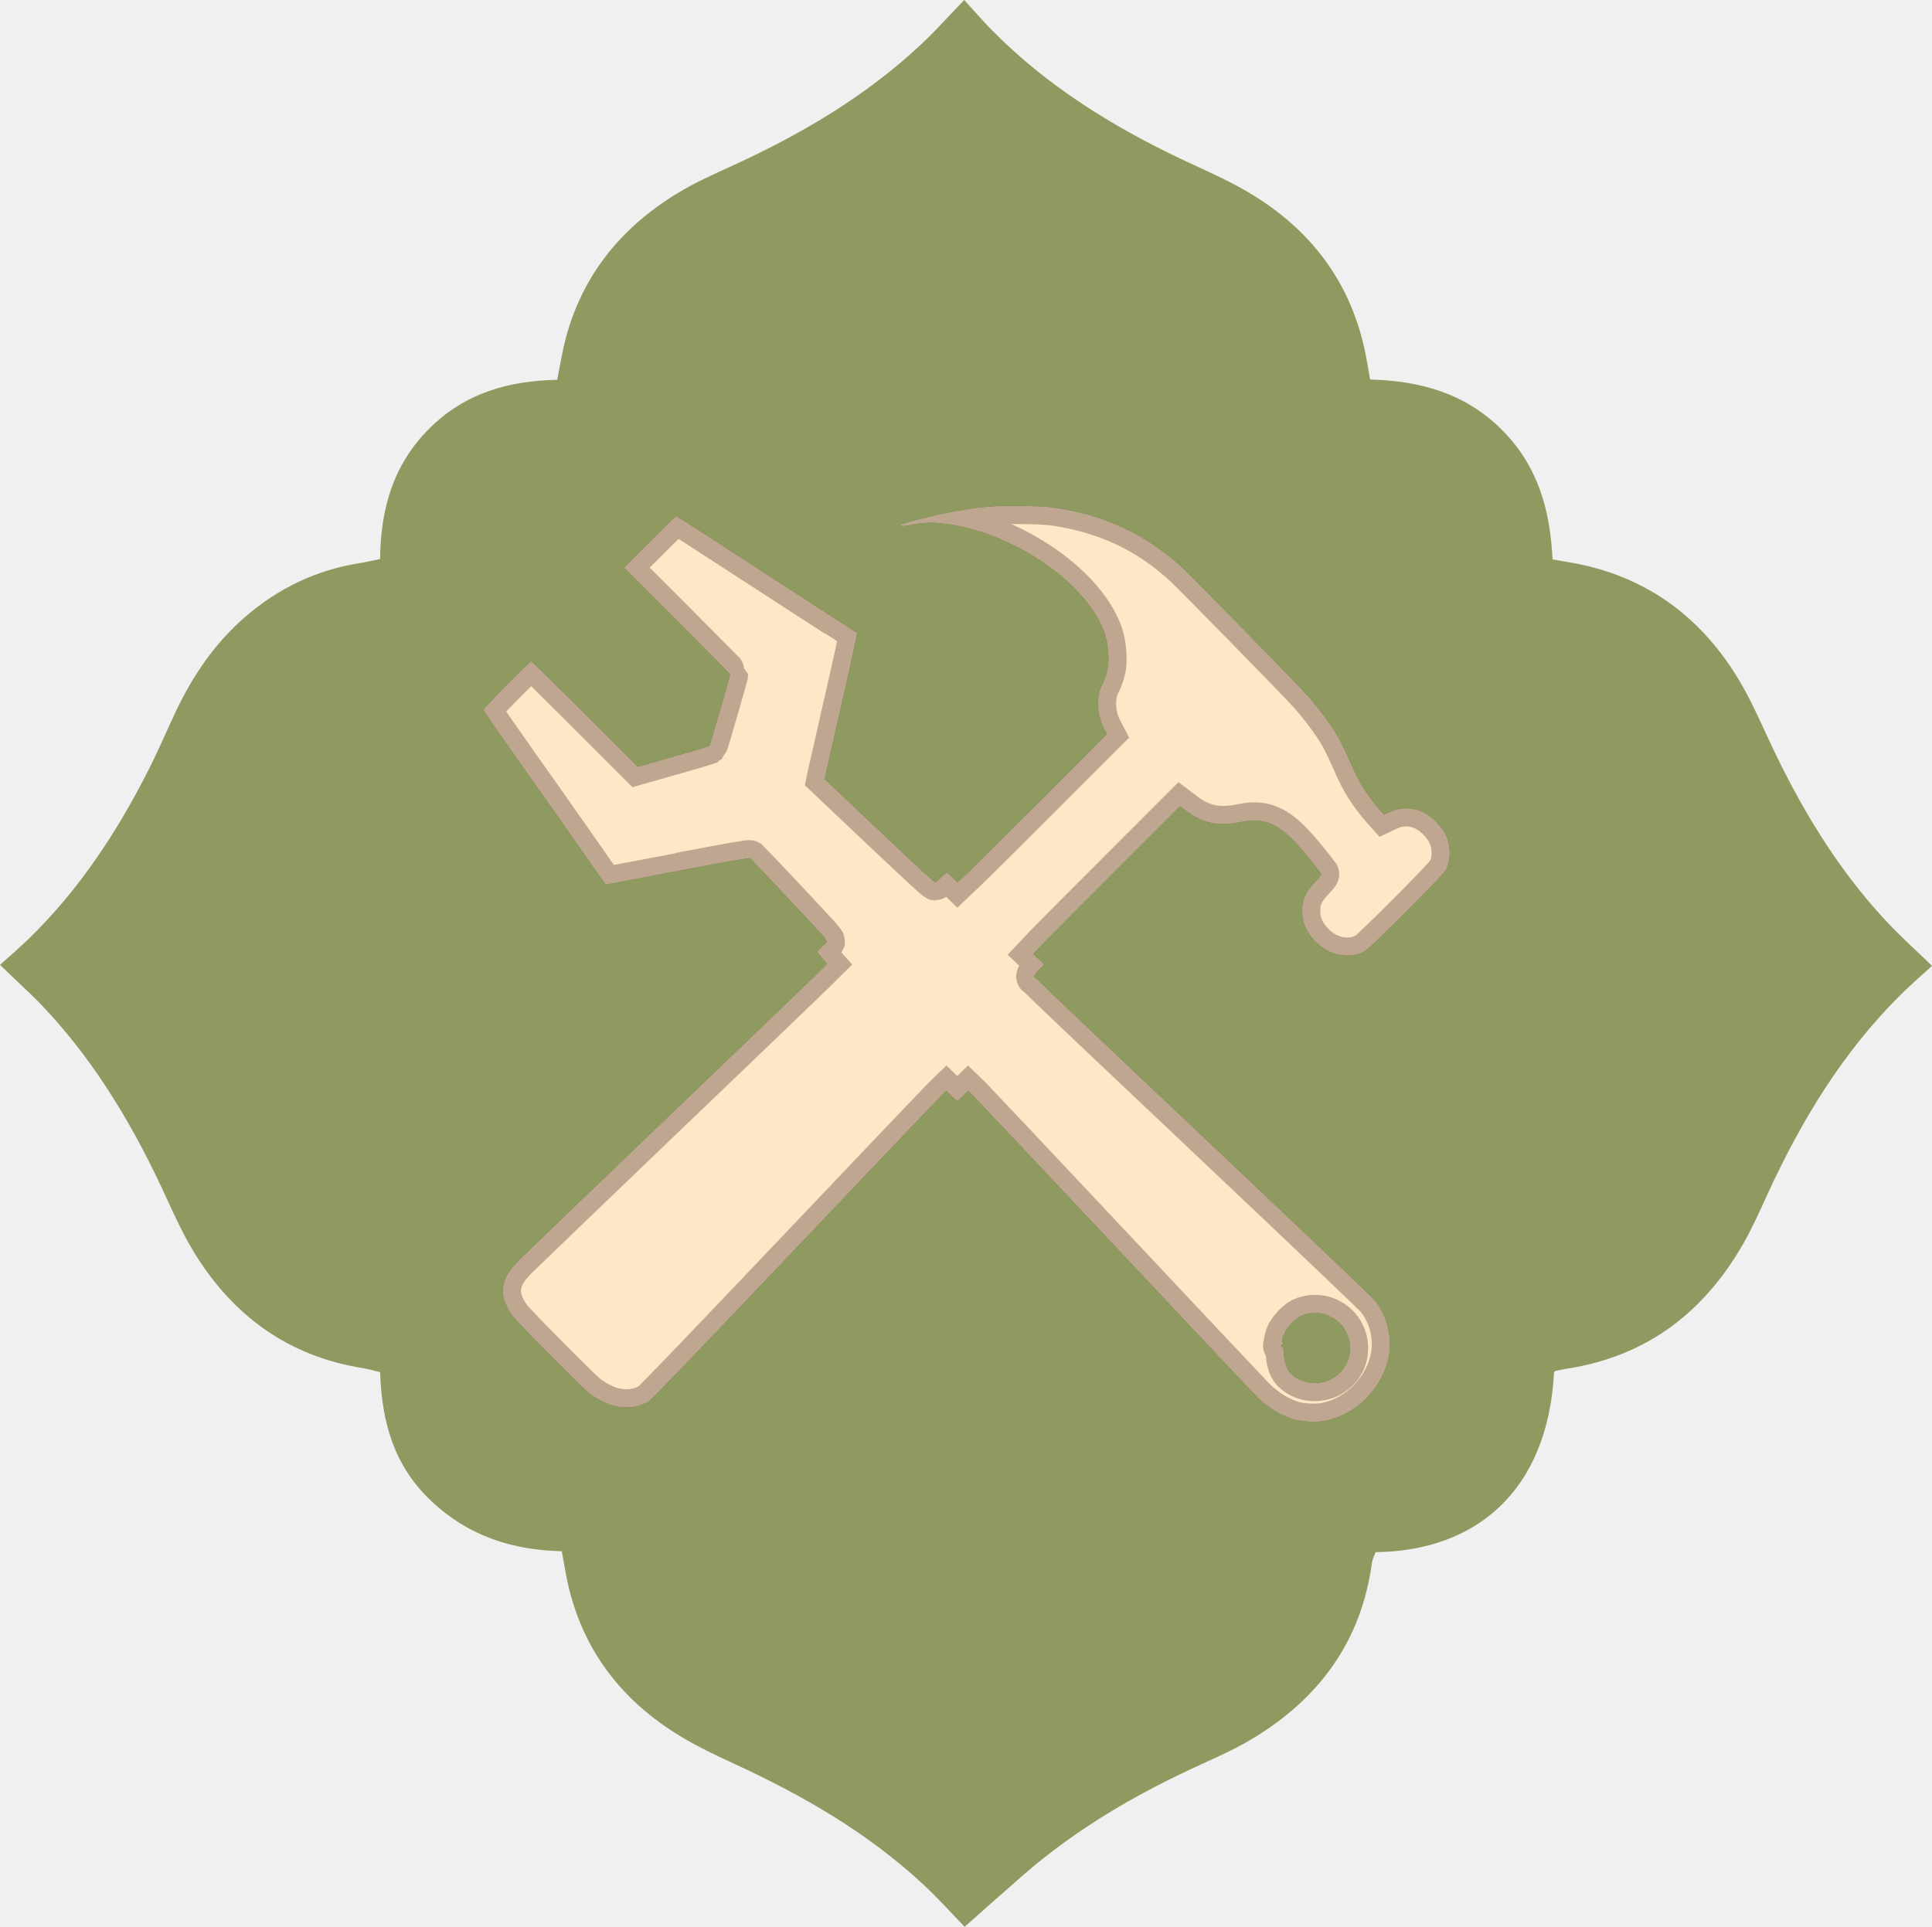
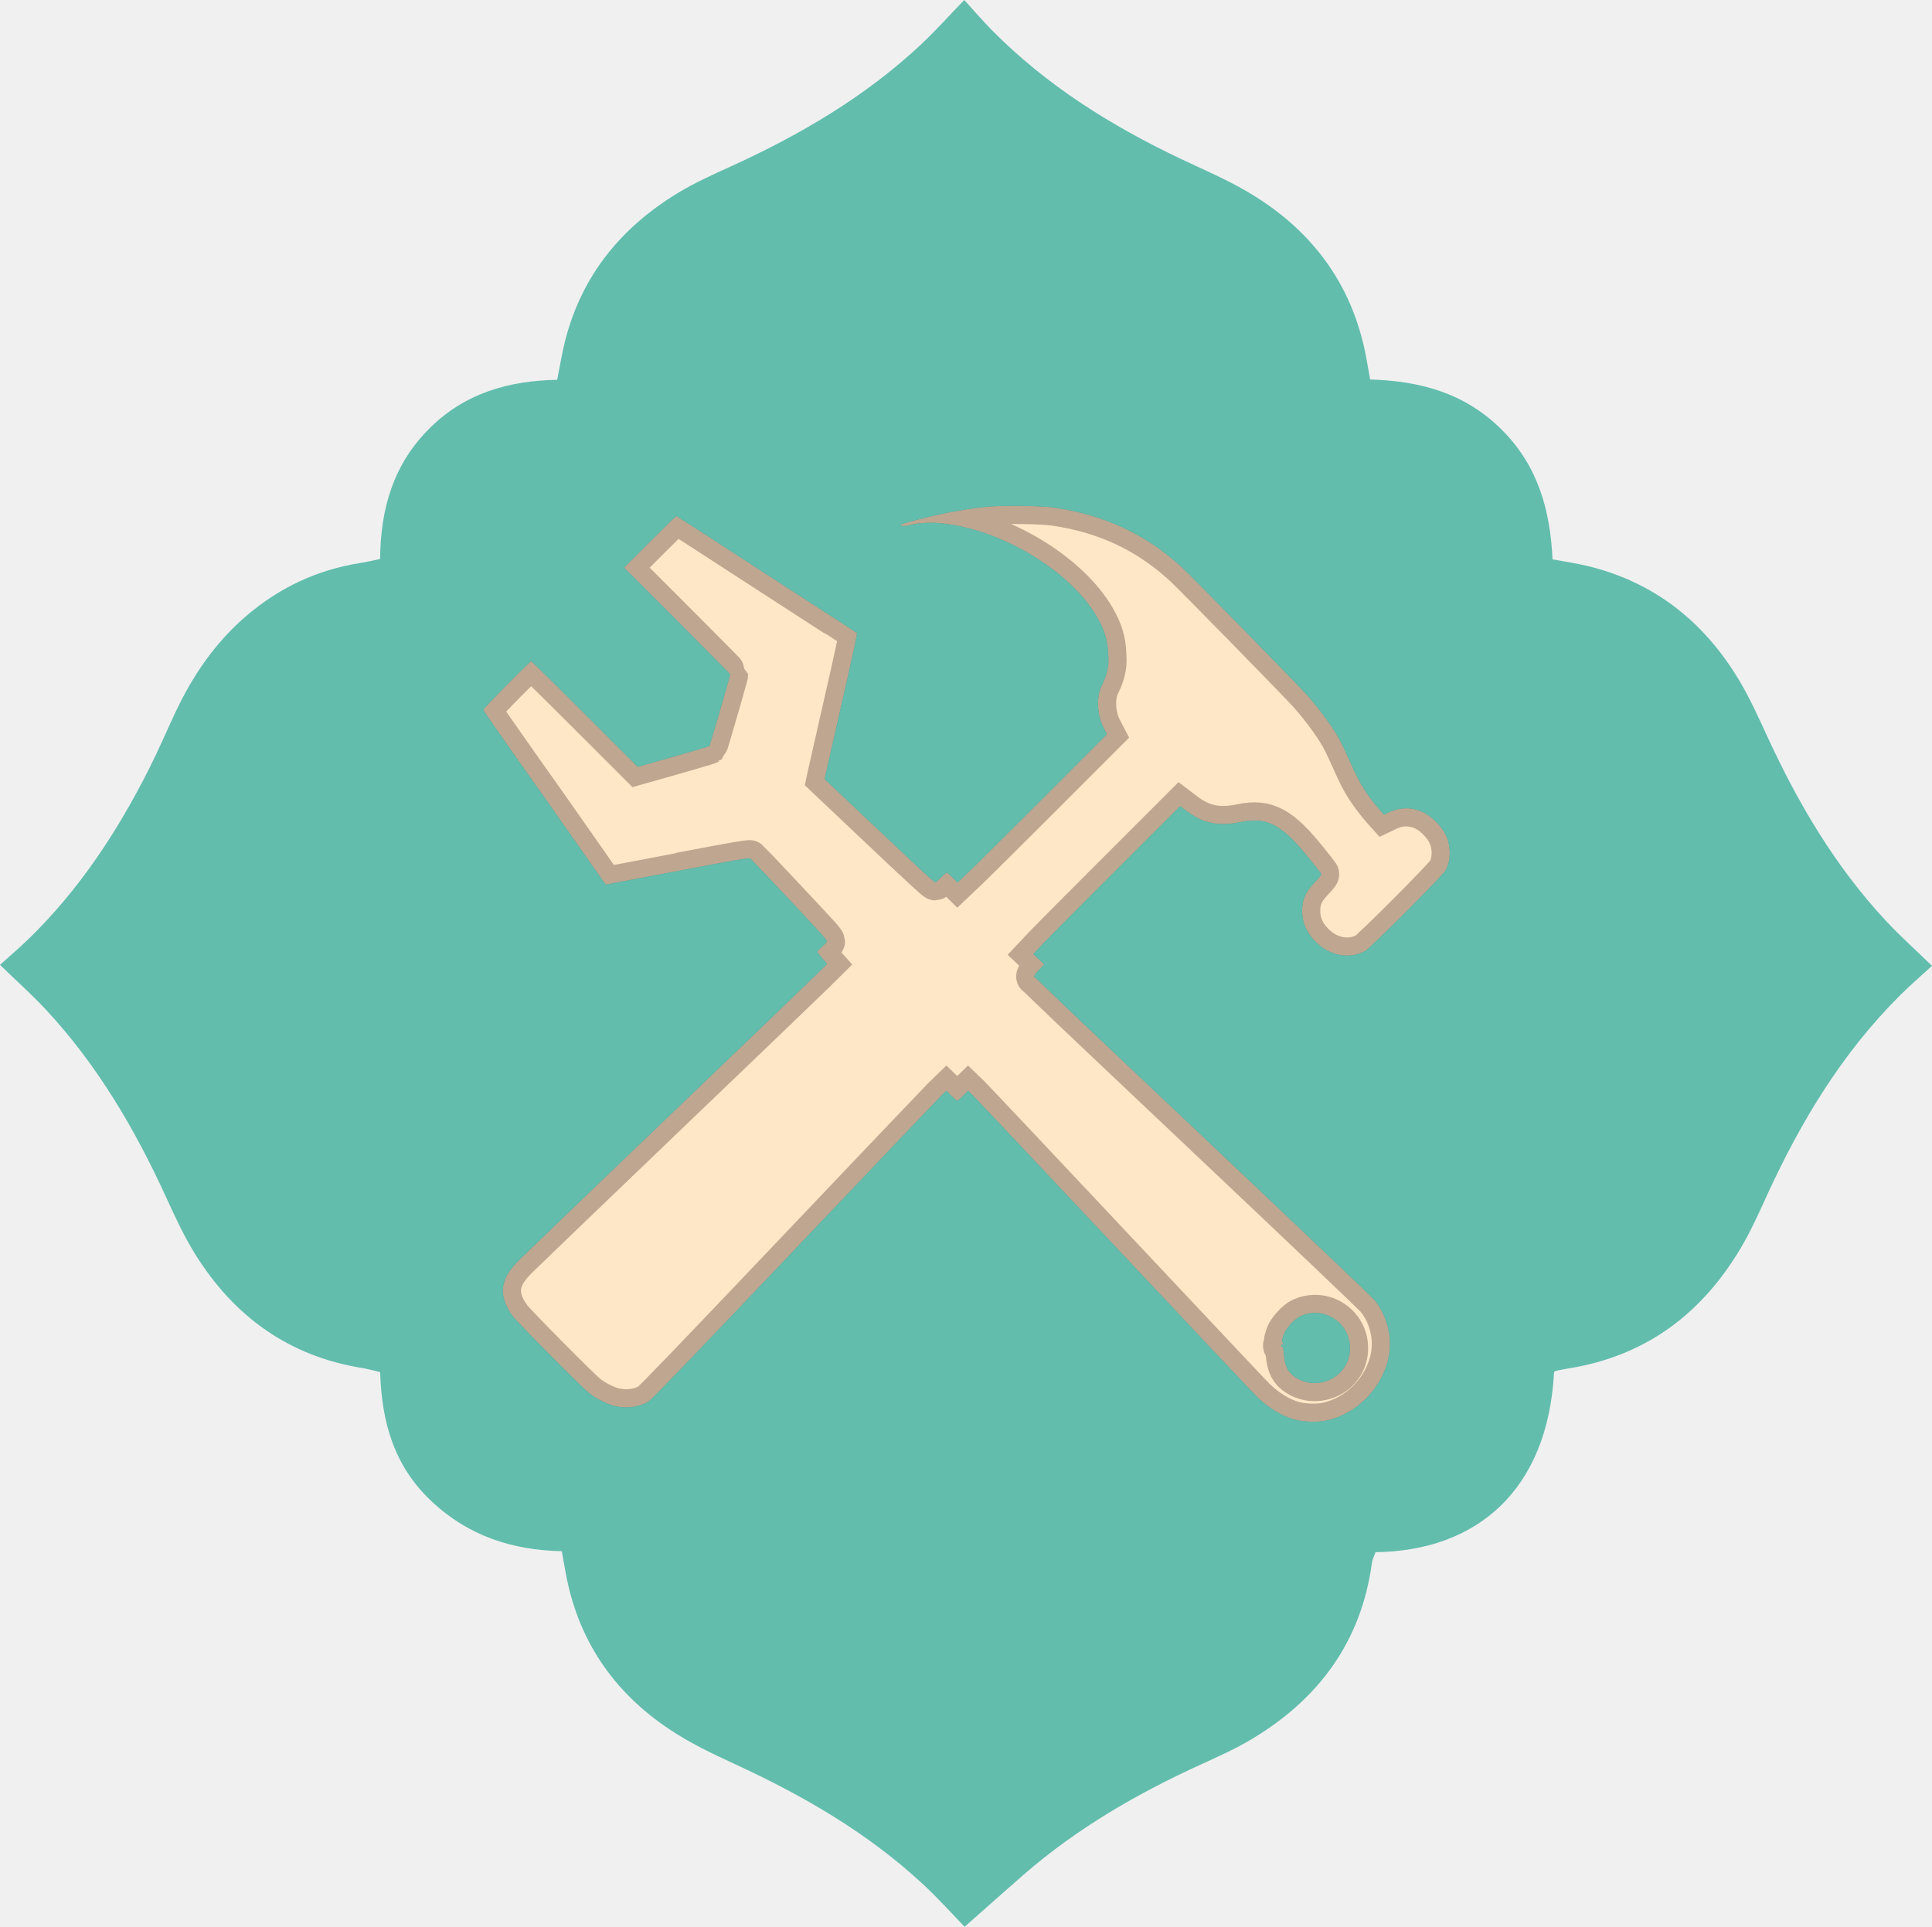
<svg xmlns="http://www.w3.org/2000/svg" width="3193" height="3185" viewBox="0 0 3193 3185" fill="none">
-   <path d="M628.163 924.111C629.029 840.051 650.28 767.167 710.255 707.664C769.207 649.262 841.696 629.271 920.876 627.854C925.756 603.455 929.062 582.125 934.492 561.267C962.355 454.067 1027.6 375.044 1121.11 318.531C1148.26 302.081 1177.54 288.858 1206.51 275.714C1321.26 223.531 1429.09 160.564 1521.65 73.985C1546.36 50.924 1568.87 25.501 1593.59 0C1609.49 17.395 1624.2 34.632 1640.1 50.688C1730.22 141.753 1837.11 208.34 1952.18 262.963C1988.15 280.043 2025.06 295.706 2059.38 315.619C2160.67 374.414 2228.76 459.34 2254.73 575.198C2258.43 591.648 2260.87 608.335 2264.41 627.303C2347.53 629.664 2421.59 649.892 2482.27 710.655C2542.17 770.552 2562 843.671 2565.86 924.662C2585.93 928.361 2603.88 930.88 2621.43 935.051C2733.03 961.419 2815.83 1027.06 2874.08 1124.19C2892.18 1154.33 2906.66 1186.76 2921.46 1218.79C2972.3 1329.06 3033.54 1432.64 3116.73 1522.06C3140.58 1547.64 3166.79 1571.01 3193 1596.51C3174.9 1613.12 3156.95 1628.63 3140.19 1645.31C3045.19 1739.84 2977.03 1852.39 2921.46 1973.29C2909.1 2000.13 2897.14 2027.36 2882.66 2053.1C2817.88 2167.7 2723.27 2241.37 2590.97 2262.23C2584.2 2263.25 2577.51 2264.75 2570.82 2266.16C2569.87 2266.4 2569.17 2267.58 2568.38 2268.29C2557.99 2464.74 2439.22 2563.84 2273.3 2565.72C2271.42 2571.31 2268.19 2577.3 2267.32 2583.67C2249.61 2713.85 2179.49 2808.46 2068.67 2874.81C2042.38 2890.55 2014.2 2903.22 1986.26 2915.98C1879.93 2964.3 1779.65 3022.31 1691.26 3099.29C1658.68 3127.62 1626.57 3156.43 1594.22 3185C1575.09 3165.32 1551.72 3139.03 1526.06 3115.19C1434.13 3029.63 1326.93 2967.84 1213.51 2915.58C1177.38 2898.97 1141.1 2881.58 1108.12 2859.7C1013.28 2797.05 954.012 2709.6 934.335 2596.66C932.603 2586.66 930.714 2576.74 928.432 2564.15C846.97 2562.34 774.795 2539.28 713.64 2482.06C651.303 2423.74 630.839 2351.09 628.242 2268.13C617.931 2265.77 608.408 2262.94 598.727 2261.36C477.281 2241.76 386.847 2176.28 322.7 2073.33C304.125 2043.5 289.25 2011.23 274.61 1979.19C223.135 1866.64 161.193 1760.86 76.582 1669.71C52.813 1644.05 26.524 1620.76 0 1594.94C16.371 1580.14 32.663 1566.29 47.933 1551.41C131.363 1470.19 194.171 1374.24 246.354 1270.9C261.702 1240.44 275.161 1208.96 289.643 1178.02C318.056 1117.58 354.813 1063.19 405.815 1019.19C460.595 971.966 523.483 941.899 595.185 930.723C605.26 929.148 615.177 926.708 628.321 924.032L628.163 924.111Z" fill="#8E9A60" />
+   <path d="M628.163 924.111C629.029 840.051 650.28 767.167 710.255 707.664C769.207 649.262 841.696 629.271 920.876 627.854C925.756 603.455 929.062 582.125 934.492 561.267C962.355 454.067 1027.6 375.044 1121.11 318.531C1148.26 302.081 1177.54 288.858 1206.51 275.714C1321.26 223.531 1429.09 160.564 1521.65 73.985C1546.36 50.924 1568.87 25.501 1593.59 0C1609.49 17.395 1624.2 34.632 1640.1 50.688C1730.22 141.753 1837.11 208.34 1952.18 262.963C1988.15 280.043 2025.06 295.706 2059.38 315.619C2160.67 374.414 2228.76 459.34 2254.73 575.198C2258.43 591.648 2260.87 608.335 2264.41 627.303C2347.53 629.664 2421.59 649.892 2482.27 710.655C2542.17 770.552 2562 843.671 2565.86 924.662C2585.93 928.361 2603.88 930.88 2621.43 935.051C2733.03 961.419 2815.83 1027.06 2874.08 1124.19C2892.18 1154.33 2906.66 1186.76 2921.46 1218.79C2972.3 1329.06 3033.54 1432.64 3116.73 1522.06C3140.58 1547.64 3166.79 1571.01 3193 1596.51C3174.9 1613.12 3156.95 1628.63 3140.19 1645.31C3045.19 1739.84 2977.03 1852.39 2921.46 1973.29C2909.1 2000.13 2897.14 2027.36 2882.66 2053.1C2817.88 2167.7 2723.27 2241.37 2590.97 2262.23C2584.2 2263.25 2577.51 2264.75 2570.82 2266.16C2569.87 2266.4 2569.17 2267.58 2568.38 2268.29C2557.99 2464.74 2439.22 2563.84 2273.3 2565.72C2271.42 2571.31 2268.19 2577.3 2267.32 2583.67C2249.61 2713.85 2179.49 2808.46 2068.67 2874.81C2042.38 2890.55 2014.2 2903.22 1986.26 2915.98C1879.93 2964.3 1779.65 3022.31 1691.26 3099.29C1658.68 3127.62 1626.57 3156.43 1594.22 3185C1575.09 3165.32 1551.72 3139.03 1526.06 3115.19C1434.13 3029.63 1326.93 2967.84 1213.51 2915.58C1177.38 2898.97 1141.1 2881.58 1108.12 2859.7C1013.28 2797.05 954.012 2709.6 934.335 2596.66C932.603 2586.66 930.714 2576.74 928.432 2564.15C846.97 2562.34 774.795 2539.28 713.64 2482.06C651.303 2423.74 630.839 2351.09 628.242 2268.13C617.931 2265.77 608.408 2262.94 598.727 2261.36C477.281 2241.76 386.847 2176.28 322.7 2073.33C304.125 2043.5 289.25 2011.23 274.61 1979.19C223.135 1866.64 161.193 1760.86 76.582 1669.71C52.813 1644.05 26.524 1620.76 0 1594.94C16.371 1580.14 32.663 1566.29 47.933 1551.41C131.363 1470.19 194.171 1374.24 246.354 1270.9C261.702 1240.44 275.161 1208.96 289.643 1178.02C318.056 1117.58 354.813 1063.19 405.815 1019.19C460.595 971.966 523.483 941.899 595.185 930.723C605.26 929.148 615.177 926.708 628.321 924.032L628.163 924.111Z" fill="#62BDAD" />
  <mask id="path-2-inside-1_606_232" fill="white">
    <path d="M1630.67 837.666C1587.73 842.066 1542.67 851.132 1493.73 865.266C1482.27 868.466 1490.53 871.399 1502.27 868.332C1516.53 864.466 1536.53 863.266 1554.67 864.999C1653.87 874.199 1769.33 943.666 1813.33 1020.47C1825.73 1042.2 1830.67 1058.73 1831.6 1081.67C1832.27 1096.6 1831.87 1100.73 1829.47 1110.33C1828 1116.6 1824.8 1125.13 1822.67 1129.4C1816.93 1140.2 1814.67 1150.33 1814.67 1163.8C1814.67 1177.93 1818.27 1192.73 1824.67 1204.73L1829.33 1213.67L1724.4 1318.73C1666.53 1376.6 1611.07 1431.67 1600.93 1441.27L1582.53 1458.73L1574.27 1450.6C1569.6 1446.07 1565.33 1442.33 1564.53 1442.33C1563.87 1442.33 1559.73 1445.93 1555.33 1450.33C1550.93 1454.73 1546.67 1458.33 1545.73 1458.33C1543.73 1458.33 1525.87 1441.93 1435.07 1356.07L1362.93 1287.8L1364.13 1282.07C1368.8 1261.53 1389.2 1171.13 1402.13 1114.47C1410.53 1077.53 1416.93 1046.87 1416.4 1046.33C1415.87 1045.8 1364.4 1012.33 1302 972.066C1239.73 931.666 1172.93 888.466 1153.6 875.799C1134.27 863.266 1118 852.999 1117.6 852.999C1117.07 852.999 1097.47 872.199 1074 895.666L1031.33 938.332L1119.07 1026.07C1167.2 1074.2 1206.67 1114.2 1206.67 1114.73C1206.67 1117 1173.33 1232.2 1172.4 1233.13C1171.73 1233.67 1144.93 1241.67 1112.67 1250.87L1054 1267.53L966.667 1180.2C918.667 1132.2 878.667 1093 878 1093C875.734 1093 798.667 1170.87 798.667 1173.27C798.667 1174.47 824 1211 854.8 1254.6C885.734 1298.07 931.067 1362.6 955.734 1397.93C980.267 1433.4 1000.8 1462.33 1001.2 1462.33C1001.6 1462.33 1055.07 1452.2 1120 1439.8C1209.87 1422.73 1238.4 1417.67 1239.87 1418.87C1242 1420.47 1337.73 1522.33 1355.73 1542.07C1361.73 1548.73 1366.67 1555 1366.67 1555.93C1366.67 1556.87 1363.07 1560.87 1358.67 1564.73C1354.27 1568.6 1350.67 1572.47 1350.67 1573.27C1350.67 1574.07 1354.4 1578.87 1358.8 1583.93L1367.07 1593.13L1349.87 1610.2C1340.4 1619.53 1228.93 1726.73 1102 1848.2C975.067 1969.8 865.067 2075.67 857.334 2083.4C841.6 2099.4 834.667 2110.73 831.867 2124.73C828.8 2140.47 834.134 2157.8 847.467 2175.67C855.467 2186.47 959.867 2291.8 973.067 2302.47C984.4 2311.67 1003.6 2321.4 1016 2324.2C1036.27 2329 1057.47 2325.93 1072.67 2316.07C1078.13 2312.33 1144.53 2243.4 1313.33 2065.67C1441.47 1930.73 1550.27 1816.47 1555.2 1811.67L1564 1803.13L1572.4 1811.4C1576.93 1815.93 1581.33 1819.67 1582 1819.67C1582.67 1819.67 1587.07 1815.93 1591.6 1811.4L1600 1803.13L1607.47 1810.33C1611.6 1814.33 1717.33 1926.6 1842.4 2059.67C1967.47 2192.73 2073.33 2305.27 2077.87 2309.53C2096.4 2327.4 2117.87 2340.47 2138.67 2346.33C2153.07 2350.47 2176.13 2351.4 2190.67 2348.47C2242.67 2337.93 2285.87 2293.53 2295.47 2241C2301.2 2209 2292.13 2173.8 2271.47 2148.73C2267.33 2143.8 2149.07 2031.13 2008.4 1898.2C1867.73 1765.27 1743.47 1647.53 1732.27 1636.47C1721.07 1625.4 1711.33 1616.07 1710.67 1615.93C1707.6 1614.87 1709.87 1610.47 1717.73 1602.6L1726 1594.07L1716.8 1585.53L1707.73 1577L1725.07 1558.6C1734.67 1548.6 1789.33 1493.53 1846.53 1436.47L1950.4 1332.6L1960.27 1340.07C1987.87 1361.13 2014 1366.6 2050.8 1358.87C2094.4 1349.8 2118.93 1363.13 2165.07 1420.87C2174.13 1432.07 2182.13 1442.33 2182.93 1443.67C2184.27 1445.8 2182.93 1447.8 2173.2 1458.07C2157.2 1475.13 2152.13 1486.47 2152 1505.53C2152 1525.13 2159.2 1541.67 2174.67 1557.13C2197.87 1580.2 2230.13 1586.2 2256 1572.2C2264.8 1567.4 2385.33 1446.47 2389.47 1438.33C2393.87 1429.53 2396 1420.2 2396 1409.67C2396 1390.07 2388.93 1373.93 2373.33 1358.2C2351.33 1335.93 2322.53 1330.07 2296.27 1342.33L2287.33 1346.6L2281.47 1340.07C2273.6 1331.4 2261.73 1315.8 2254.27 1304.07C2246.67 1292.33 2241.6 1282.33 2230 1256.33C2225.07 1245.27 2218.67 1231.53 2215.6 1225.67C2204.93 1205.13 2185.2 1177.67 2161.47 1150.33C2147.73 1134.6 1972.4 955.399 1954.27 938.599C1894.27 883.132 1825.07 850.866 1741.2 838.866C1720 835.932 1654.8 835.266 1630.67 837.666ZM2190.8 2173C2218.4 2182.33 2234.4 2208.2 2230.53 2237C2224.8 2278.2 2176.67 2299.67 2141.33 2276.87C2128.53 2268.6 2123.47 2258.33 2121.73 2237.4C2121.2 2229.4 2120.4 2226.33 2119.2 2226.33C2118.13 2226.33 2117.33 2225.4 2117.33 2224.33C2117.33 2223.27 2118.27 2222.33 2119.33 2222.33C2120.4 2222.33 2121.33 2221.67 2121.33 2221C2121.33 2220.2 2120.67 2219.67 2119.87 2219.67C2117.47 2219.67 2119.6 2209.8 2123.47 2202.07C2127.47 2194.33 2136.93 2183.67 2144.8 2178.33C2156.53 2170.2 2175.87 2168.07 2190.8 2173Z" />
  </mask>
  <path d="M1630.67 837.666C1587.73 842.066 1542.67 851.132 1493.73 865.266C1482.27 868.466 1490.53 871.399 1502.27 868.332C1516.53 864.466 1536.53 863.266 1554.67 864.999C1653.87 874.199 1769.33 943.666 1813.33 1020.47C1825.73 1042.2 1830.67 1058.73 1831.6 1081.67C1832.27 1096.6 1831.87 1100.73 1829.47 1110.33C1828 1116.6 1824.8 1125.13 1822.67 1129.4C1816.93 1140.2 1814.67 1150.33 1814.67 1163.8C1814.67 1177.93 1818.27 1192.73 1824.67 1204.73L1829.33 1213.67L1724.4 1318.73C1666.53 1376.6 1611.07 1431.67 1600.93 1441.27L1582.53 1458.73L1574.27 1450.6C1569.6 1446.07 1565.33 1442.33 1564.53 1442.33C1563.87 1442.33 1559.73 1445.93 1555.33 1450.33C1550.93 1454.73 1546.67 1458.33 1545.73 1458.33C1543.73 1458.33 1525.87 1441.93 1435.07 1356.07L1362.93 1287.8L1364.13 1282.07C1368.8 1261.53 1389.2 1171.13 1402.13 1114.47C1410.53 1077.53 1416.93 1046.87 1416.4 1046.33C1415.87 1045.8 1364.4 1012.33 1302 972.066C1239.73 931.666 1172.93 888.466 1153.6 875.799C1134.27 863.266 1118 852.999 1117.6 852.999C1117.07 852.999 1097.47 872.199 1074 895.666L1031.33 938.332L1119.07 1026.07C1167.2 1074.2 1206.67 1114.2 1206.67 1114.73C1206.67 1117 1173.33 1232.2 1172.4 1233.13C1171.73 1233.67 1144.93 1241.67 1112.67 1250.87L1054 1267.53L966.667 1180.2C918.667 1132.2 878.667 1093 878 1093C875.734 1093 798.667 1170.87 798.667 1173.27C798.667 1174.47 824 1211 854.8 1254.6C885.734 1298.07 931.067 1362.6 955.734 1397.93C980.267 1433.4 1000.8 1462.33 1001.2 1462.33C1001.6 1462.33 1055.07 1452.2 1120 1439.8C1209.87 1422.73 1238.4 1417.67 1239.87 1418.87C1242 1420.47 1337.73 1522.33 1355.73 1542.07C1361.73 1548.73 1366.67 1555 1366.67 1555.93C1366.67 1556.87 1363.07 1560.87 1358.67 1564.73C1354.27 1568.6 1350.67 1572.47 1350.67 1573.27C1350.67 1574.07 1354.4 1578.87 1358.8 1583.93L1367.07 1593.13L1349.87 1610.2C1340.4 1619.53 1228.93 1726.73 1102 1848.2C975.067 1969.8 865.067 2075.67 857.334 2083.4C841.6 2099.4 834.667 2110.73 831.867 2124.73C828.8 2140.47 834.134 2157.8 847.467 2175.67C855.467 2186.47 959.867 2291.8 973.067 2302.47C984.4 2311.67 1003.6 2321.4 1016 2324.2C1036.27 2329 1057.47 2325.93 1072.67 2316.07C1078.13 2312.33 1144.53 2243.4 1313.33 2065.67C1441.47 1930.73 1550.27 1816.47 1555.2 1811.67L1564 1803.13L1572.4 1811.4C1576.93 1815.93 1581.33 1819.67 1582 1819.67C1582.67 1819.67 1587.07 1815.93 1591.6 1811.4L1600 1803.13L1607.47 1810.33C1611.6 1814.33 1717.33 1926.6 1842.4 2059.67C1967.47 2192.73 2073.33 2305.27 2077.87 2309.53C2096.4 2327.4 2117.87 2340.47 2138.67 2346.33C2153.07 2350.47 2176.13 2351.4 2190.67 2348.47C2242.67 2337.93 2285.87 2293.53 2295.47 2241C2301.2 2209 2292.13 2173.8 2271.47 2148.73C2267.33 2143.8 2149.07 2031.13 2008.4 1898.2C1867.73 1765.27 1743.47 1647.53 1732.27 1636.47C1721.07 1625.4 1711.33 1616.07 1710.67 1615.93C1707.6 1614.87 1709.87 1610.47 1717.73 1602.6L1726 1594.07L1716.8 1585.53L1707.73 1577L1725.07 1558.6C1734.67 1548.6 1789.33 1493.53 1846.53 1436.47L1950.4 1332.6L1960.27 1340.07C1987.87 1361.13 2014 1366.6 2050.8 1358.87C2094.4 1349.8 2118.93 1363.13 2165.07 1420.87C2174.13 1432.07 2182.13 1442.33 2182.93 1443.67C2184.27 1445.8 2182.93 1447.8 2173.2 1458.07C2157.2 1475.13 2152.13 1486.47 2152 1505.53C2152 1525.13 2159.2 1541.67 2174.67 1557.13C2197.87 1580.2 2230.13 1586.2 2256 1572.2C2264.8 1567.4 2385.33 1446.47 2389.47 1438.33C2393.87 1429.53 2396 1420.2 2396 1409.67C2396 1390.07 2388.93 1373.93 2373.33 1358.2C2351.33 1335.93 2322.53 1330.07 2296.27 1342.33L2287.33 1346.6L2281.47 1340.07C2273.6 1331.4 2261.73 1315.8 2254.27 1304.07C2246.67 1292.33 2241.6 1282.33 2230 1256.33C2225.07 1245.27 2218.67 1231.53 2215.6 1225.67C2204.93 1205.13 2185.2 1177.67 2161.47 1150.33C2147.73 1134.6 1972.4 955.399 1954.27 938.599C1894.27 883.132 1825.07 850.866 1741.2 838.866C1720 835.932 1654.8 835.266 1630.67 837.666ZM2190.8 2173C2218.4 2182.33 2234.4 2208.2 2230.53 2237C2224.8 2278.2 2176.67 2299.67 2141.33 2276.87C2128.53 2268.6 2123.47 2258.33 2121.73 2237.4C2121.2 2229.4 2120.4 2226.33 2119.2 2226.33C2118.13 2226.33 2117.33 2225.4 2117.33 2224.33C2117.33 2223.27 2118.27 2222.33 2119.33 2222.33C2120.4 2222.33 2121.33 2221.67 2121.33 2221C2121.33 2220.2 2120.67 2219.67 2119.87 2219.67C2117.47 2219.67 2119.6 2209.8 2123.47 2202.07C2127.47 2194.33 2136.93 2183.67 2144.8 2178.33C2156.53 2170.2 2175.87 2168.07 2190.8 2173Z" fill="#FEE7C7" fill-opacity="1" stroke="#4A2F29" stroke-opacity="0.35" stroke-width="60" mask="url(#path-2-inside-1_606_232)" />
</svg>
